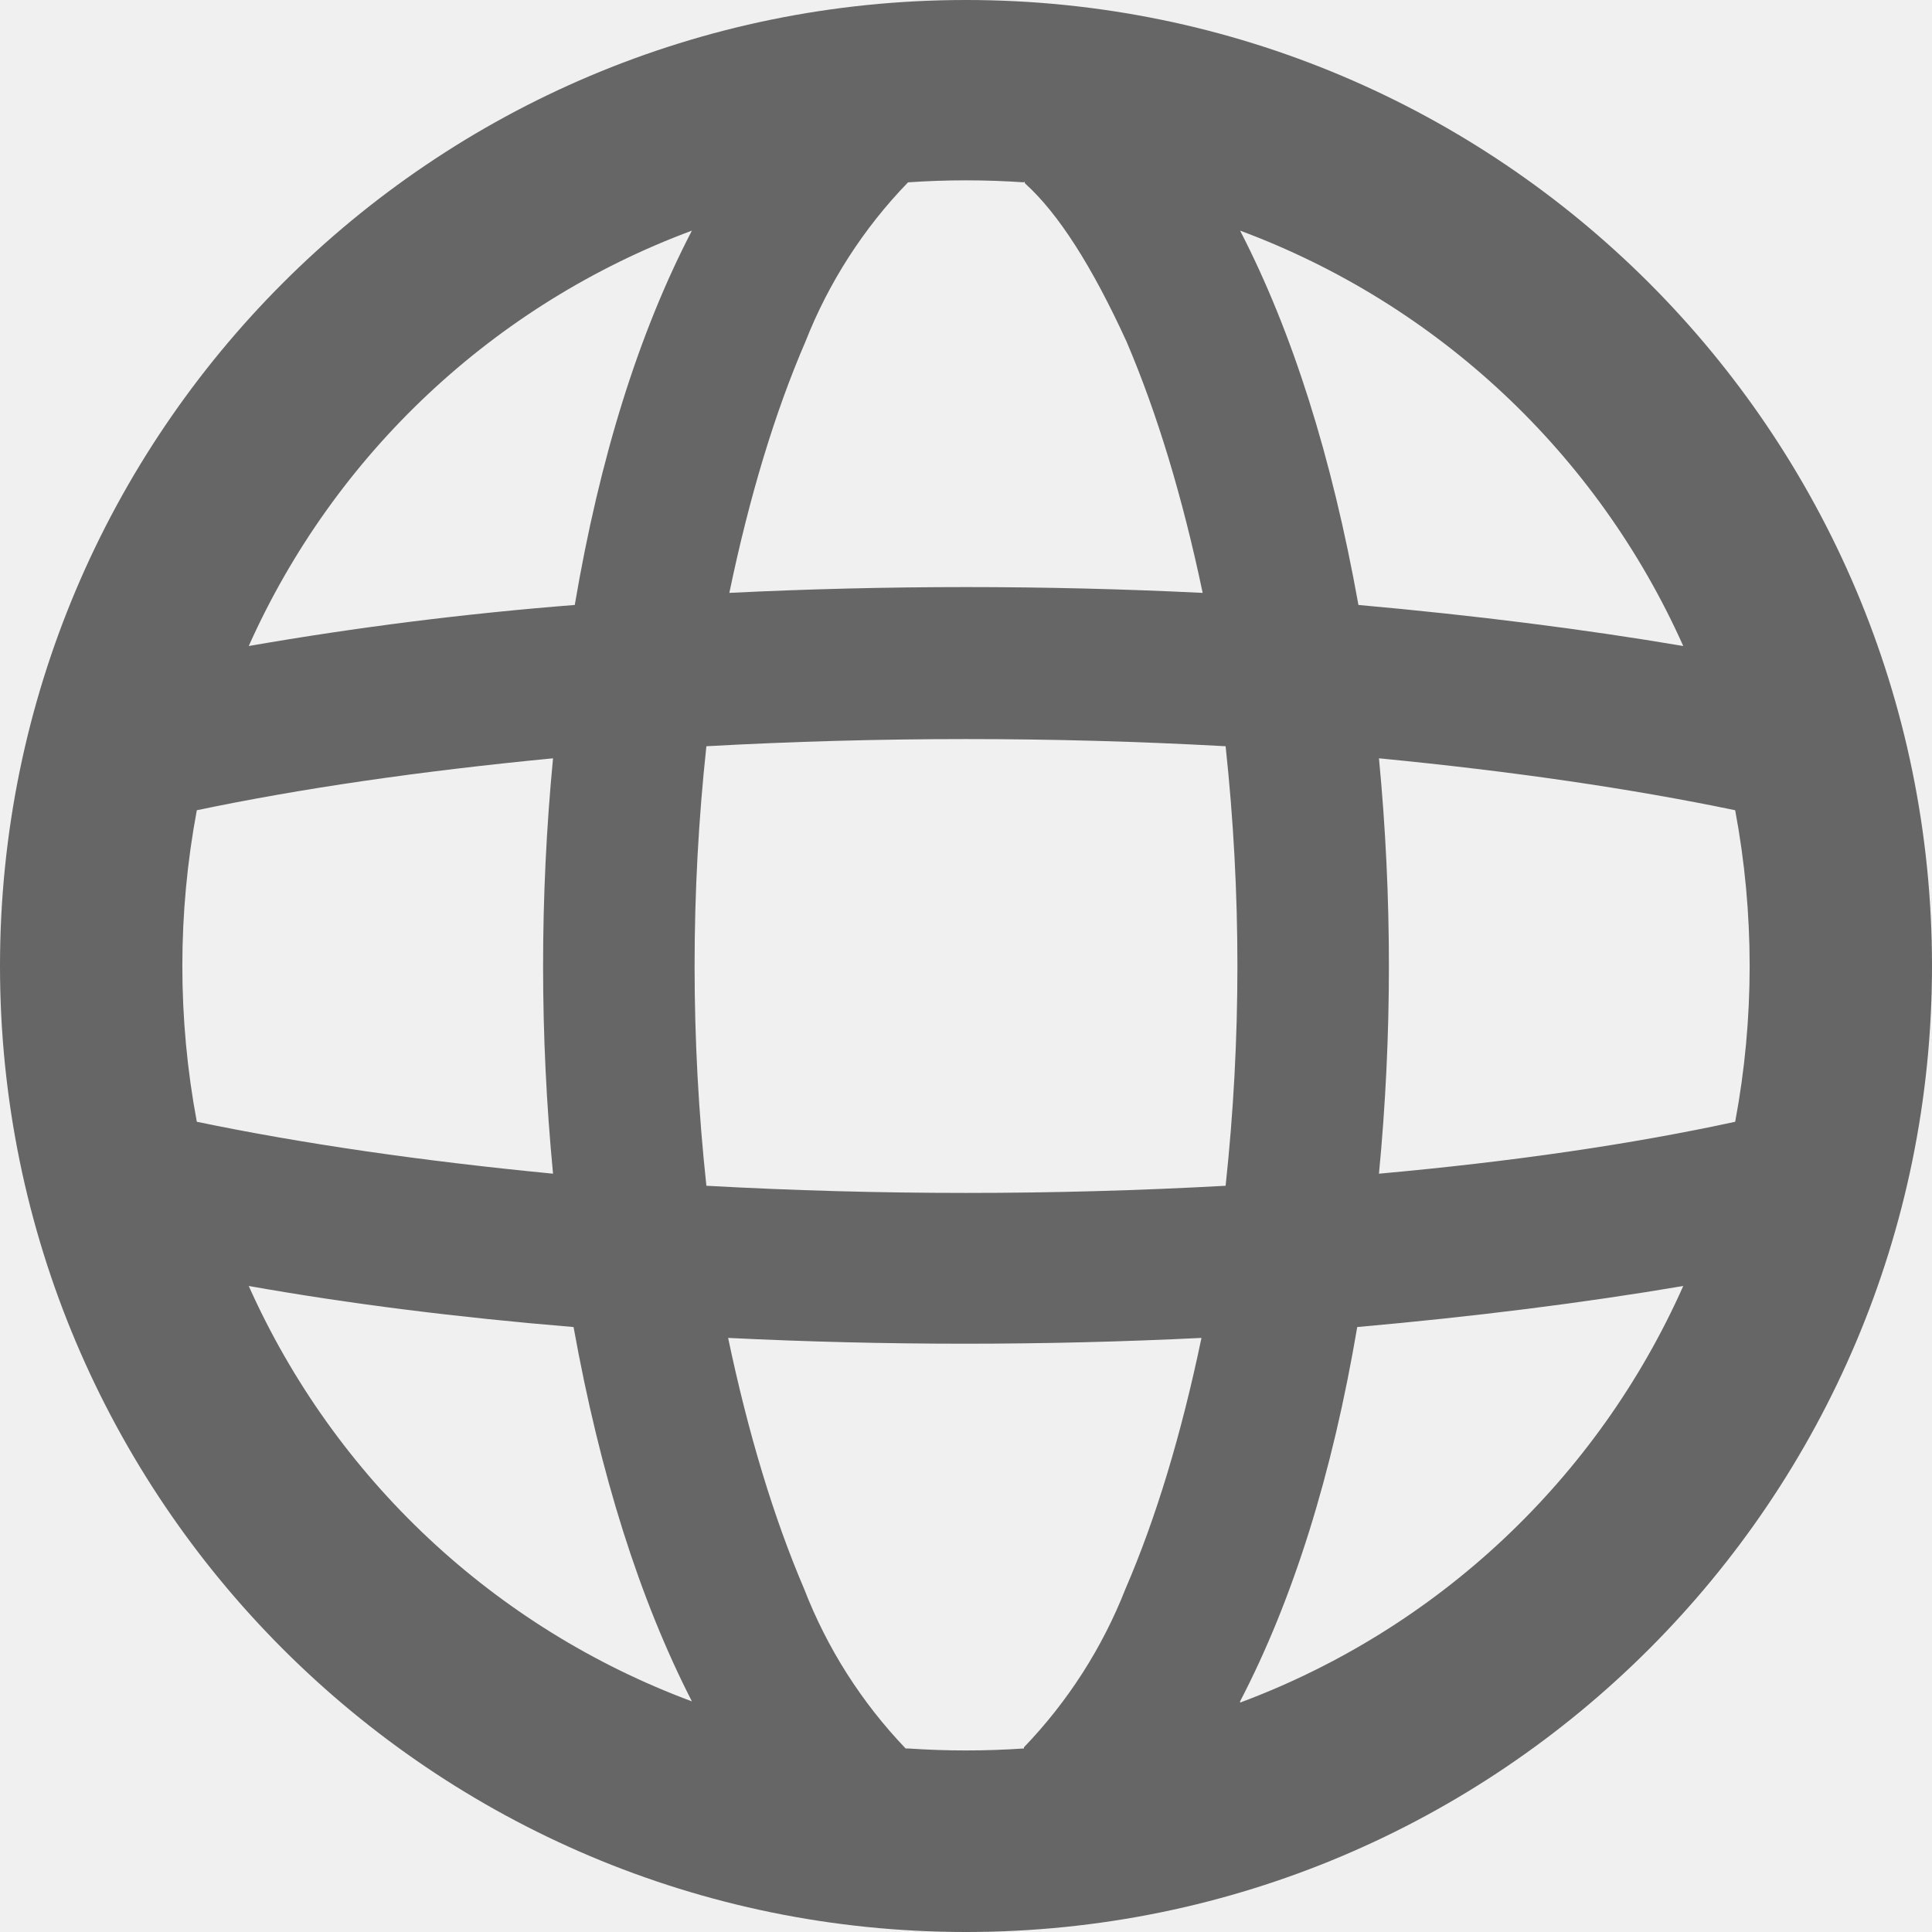
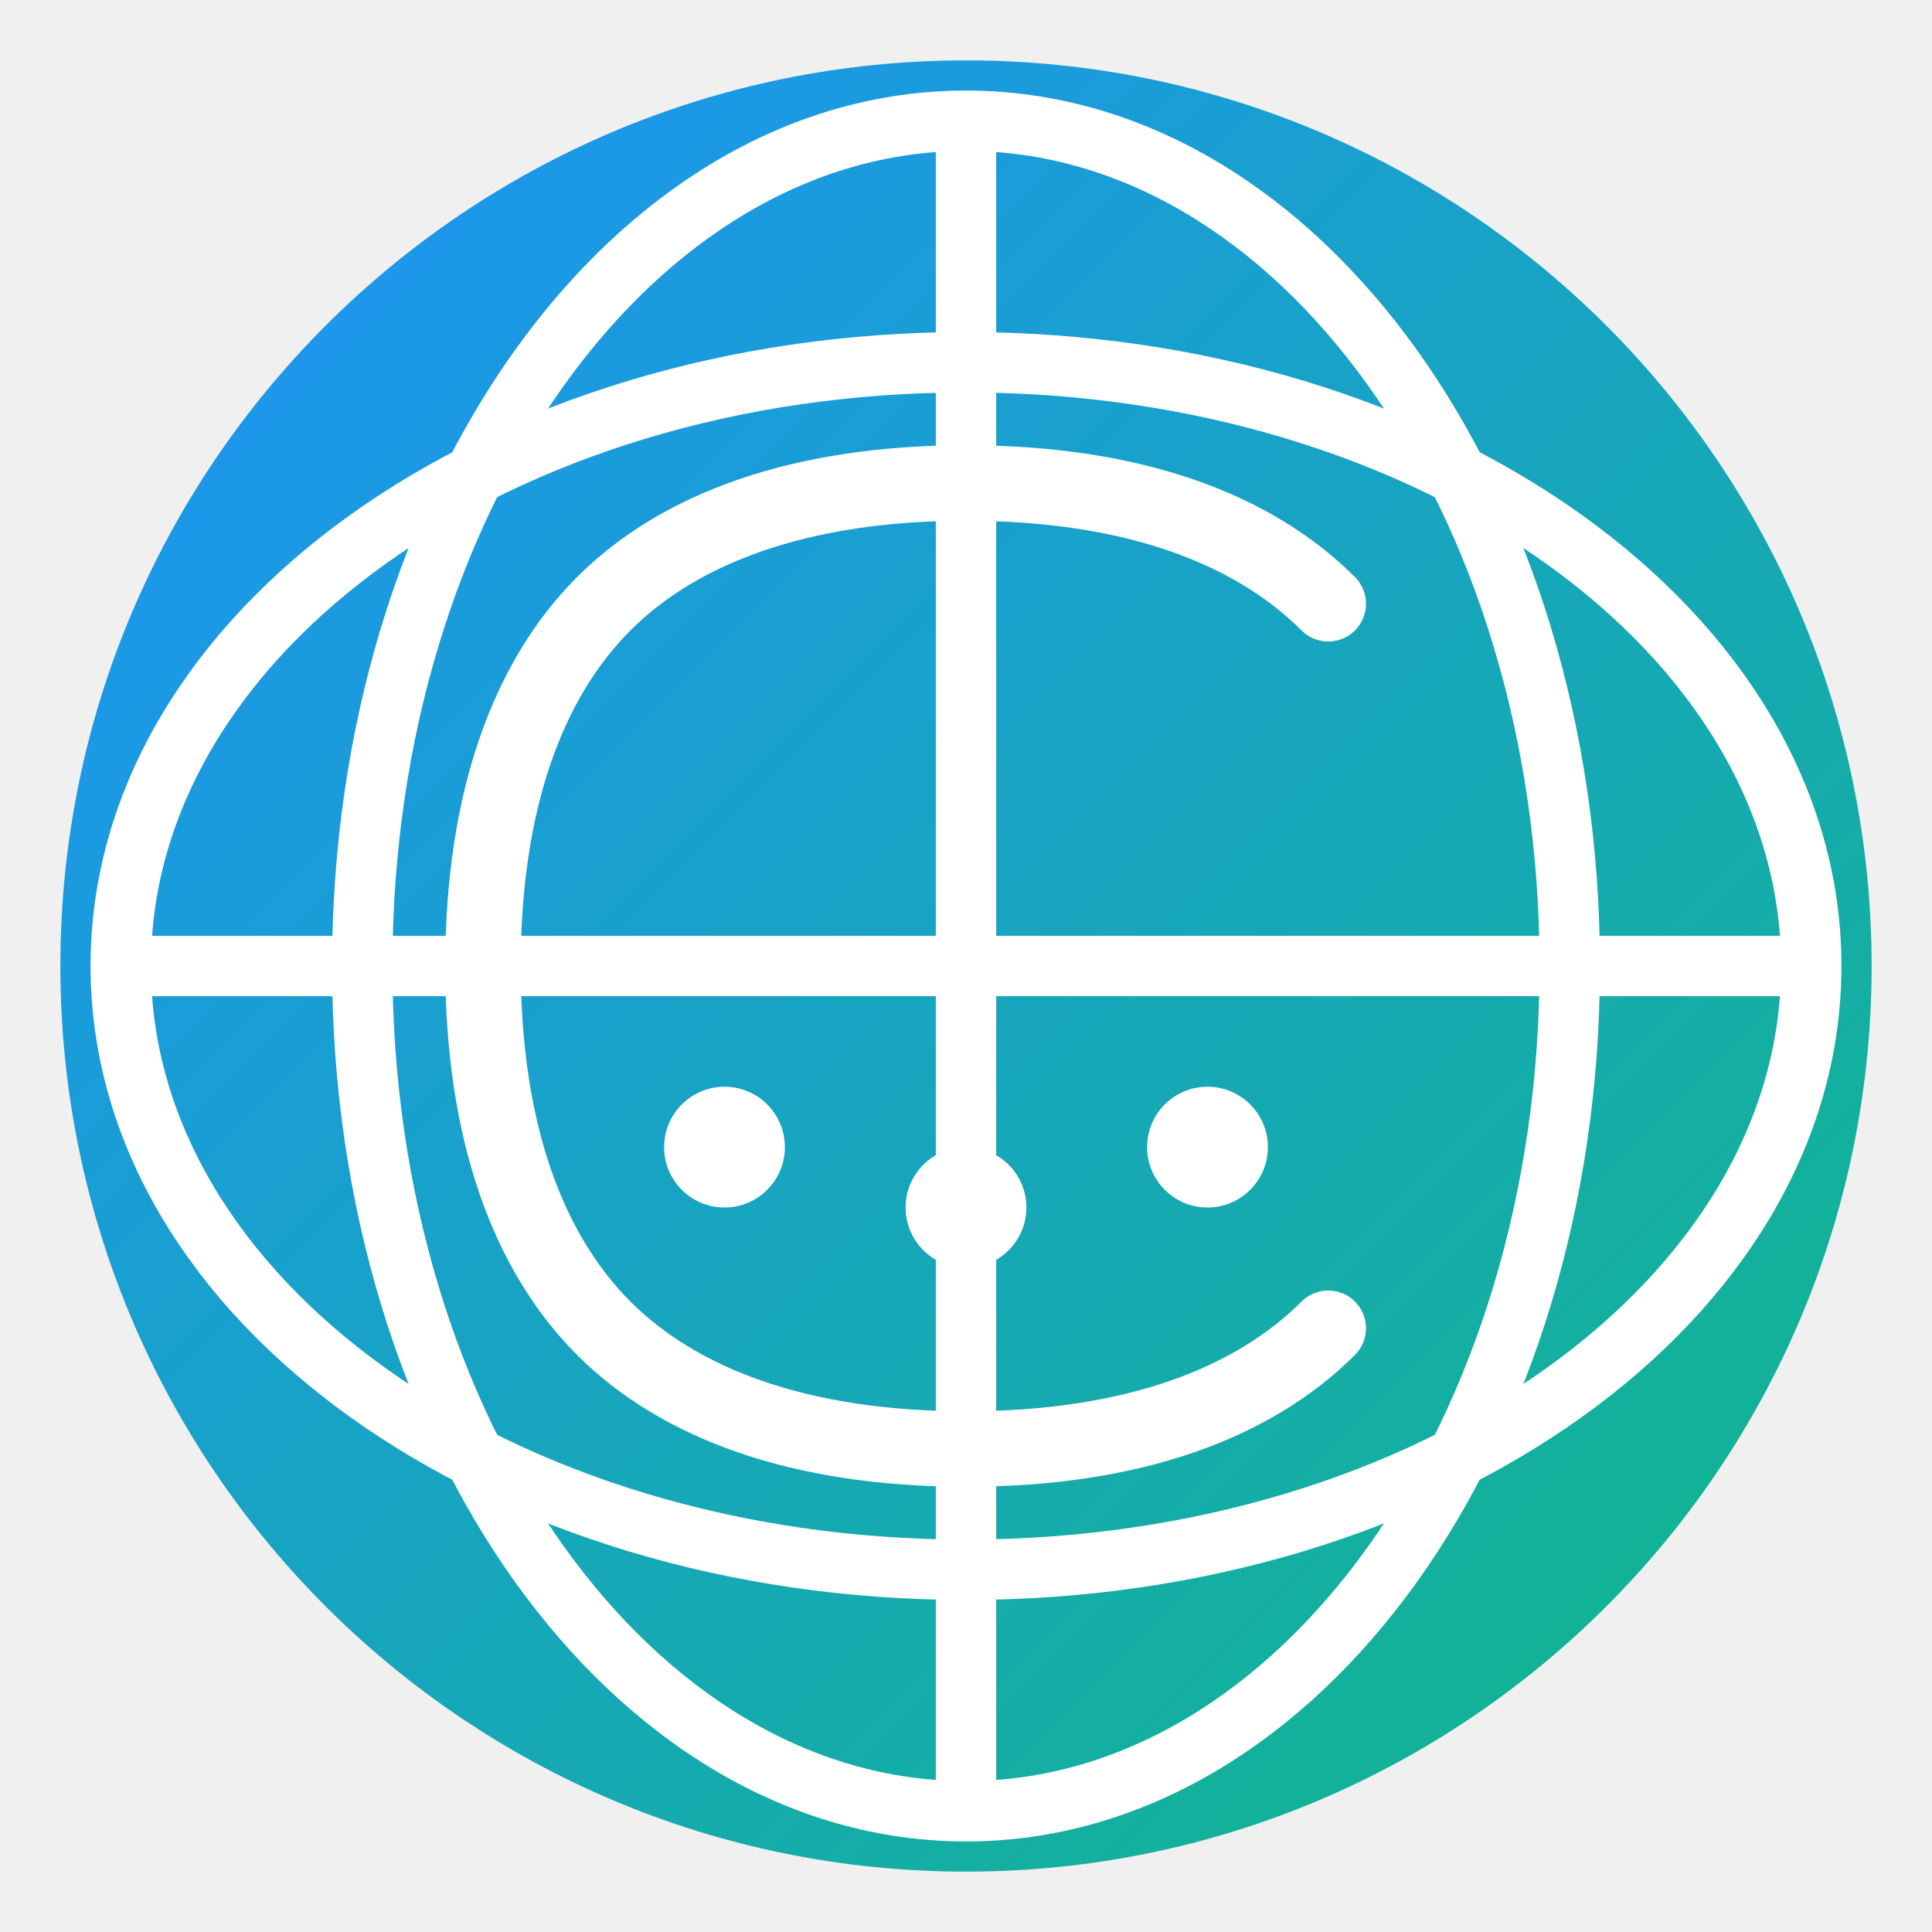
- <svg xmlns="http://www.w3.org/2000/svg" fill="none" viewBox="0 0 16 16">
-   <g clip-path="url(#a)">
-     <path fill-rule="evenodd" clip-rule="evenodd" d="M10.27 14.1a6.5 6.5 0 0 0 3.67-3.45q-1.24.21-2.7.34-.31 1.83-.97 3.1M8 16A8 8 0 1 0 8 0a8 8 0 0 0 0 16m.48-1.52a7 7 0 0 1-.96 0H7.5a4 4 0 0 1-.84-1.32q-.38-.89-.63-2.08a40 40 0 0 0 3.92 0q-.25 1.2-.63 2.08a4 4 0 0 1-.84 1.31zm2.94-4.76q1.66-.15 2.95-.43a7 7 0 0 0 0-2.58q-1.3-.27-2.95-.43a18 18 0 0 1 0 3.44m-1.27-3.54a17 17 0 0 1 0 3.64 39 39 0 0 1-4.3 0 17 17 0 0 1 0-3.64 39 39 0 0 1 4.3 0m1.1-1.17q1.45.13 2.69.34a6.5 6.5 0 0 0-3.67-3.44q.65 1.26.98 3.1M8.48 1.5l.01.02q.41.37.84 1.31.38.89.63 2.08a40 40 0 0 0-3.92 0q.25-1.2.63-2.08a4 4 0 0 1 .85-1.32 7 7 0 0 1 .96 0m-2.75.4a6.5 6.5 0 0 0-3.67 3.44 29 29 0 0 1 2.7-.34q.31-1.83.97-3.1M4.58 6.28q-1.66.16-2.95.43a7 7 0 0 0 0 2.58q1.3.27 2.95.43a18 18 0 0 1 0-3.44m.17 4.71q-1.45-.12-2.69-.34a6.5 6.5 0 0 0 3.67 3.44q-.65-1.27-.98-3.1" fill="#666" />
-   </g>
+ <svg xmlns="http://www.w3.org/2000/svg" width="64" height="64" viewBox="0 0 64 64" fill="none">
  <defs>
-     <clipPath id="a">
-       <path fill="#fff" d="M0 0h16v16H0z" />
-     </clipPath>
+     <linearGradient id="seobuddy-gradient" x1="0" y1="0" x2="64" y2="64" gradientUnits="userSpaceOnUse">
+       <stop stop-color="#1E90FF" />
+       <stop offset="1" stop-color="#10B981" />
+     </linearGradient>
  </defs>
+   <circle cx="32" cy="32" r="30" fill="url(#seobuddy-gradient)" />
+   <ellipse cx="32" cy="32" rx="20" ry="28" fill="none" stroke="#fff" stroke-width="2" />
+   <ellipse cx="32" cy="32" rx="28" ry="20" fill="none" stroke="#fff" stroke-width="2" />
+   <path d="M32 4v56M4 32h56" stroke="#fff" stroke-width="2" />
+   <path d="M44 44c-2.5 2.5-6.5 4-12 4s-9.5-1.5-12-4c-2.5-2.5-4-6.5-4-12s1.5-9.5 4-12c2.5-2.5 6.5-4 12-4s9.5 1.5 12 4" fill="none" stroke="#fff" stroke-width="2.5" stroke-linecap="round" stroke-linejoin="round" />
+   <circle cx="24" cy="38" r="2" fill="#fff" />
+   <circle cx="32" cy="40" r="2" fill="#fff" />
+   <circle cx="40" cy="38" r="2" fill="#fff" />
</svg>
